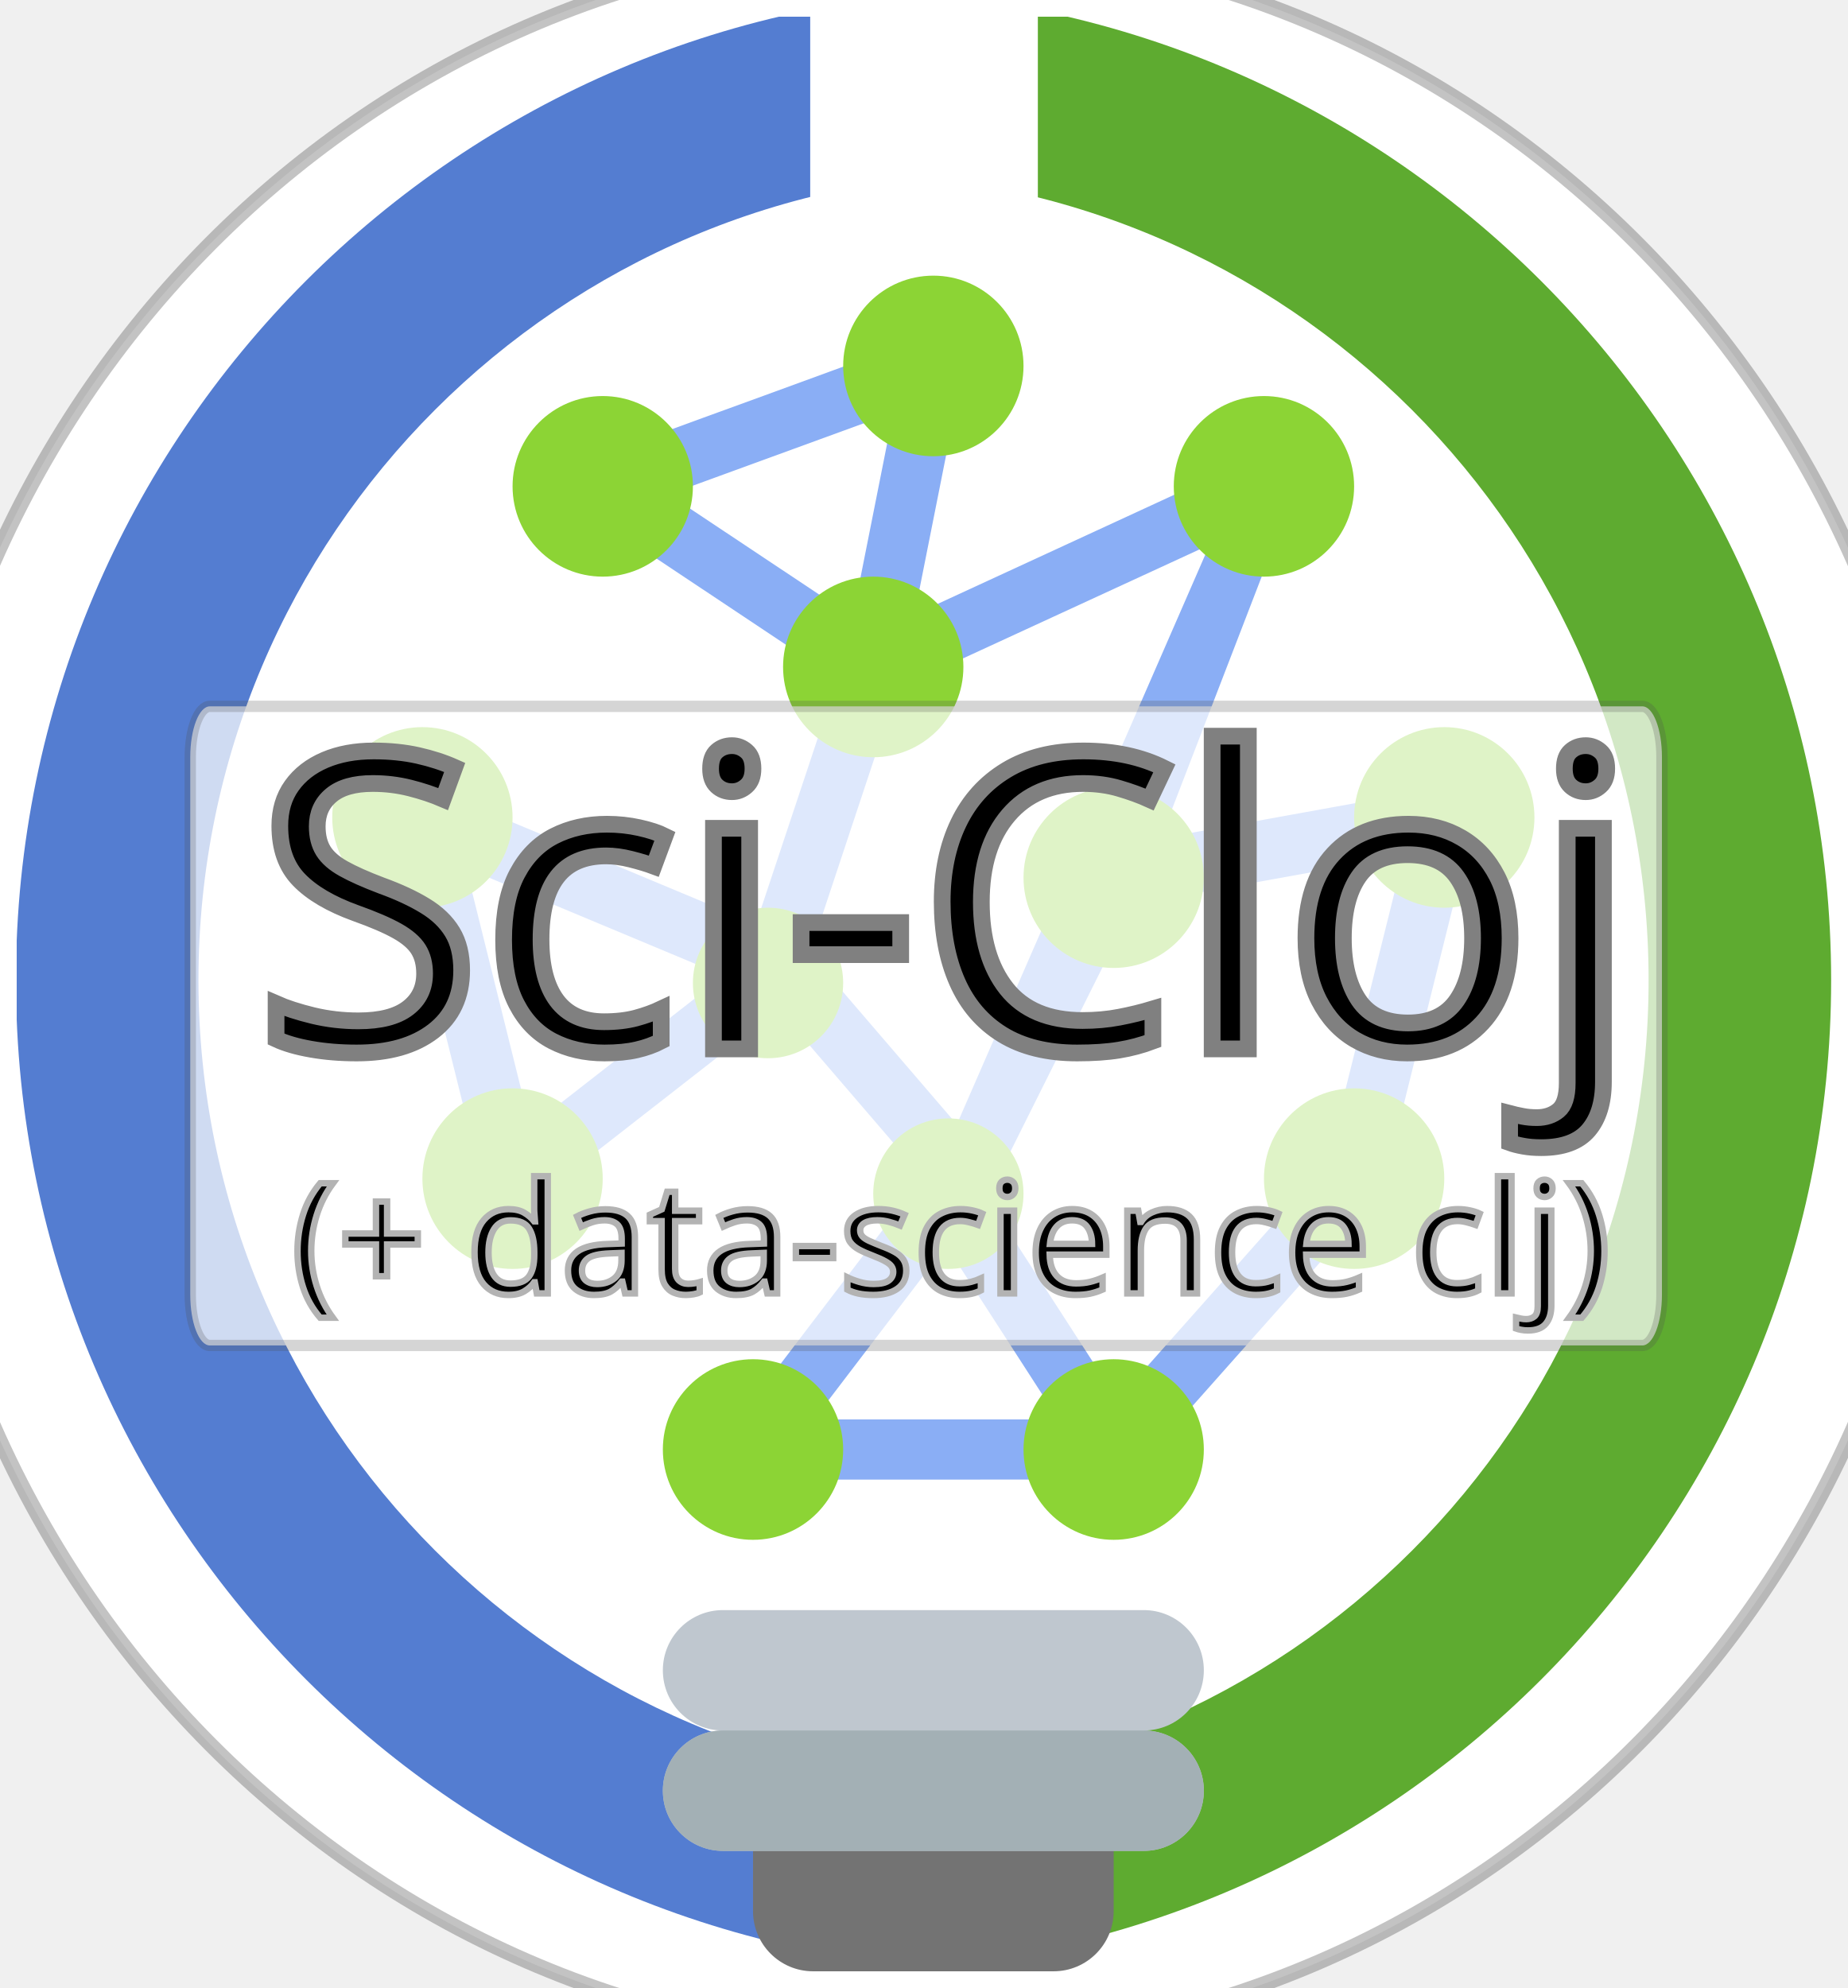
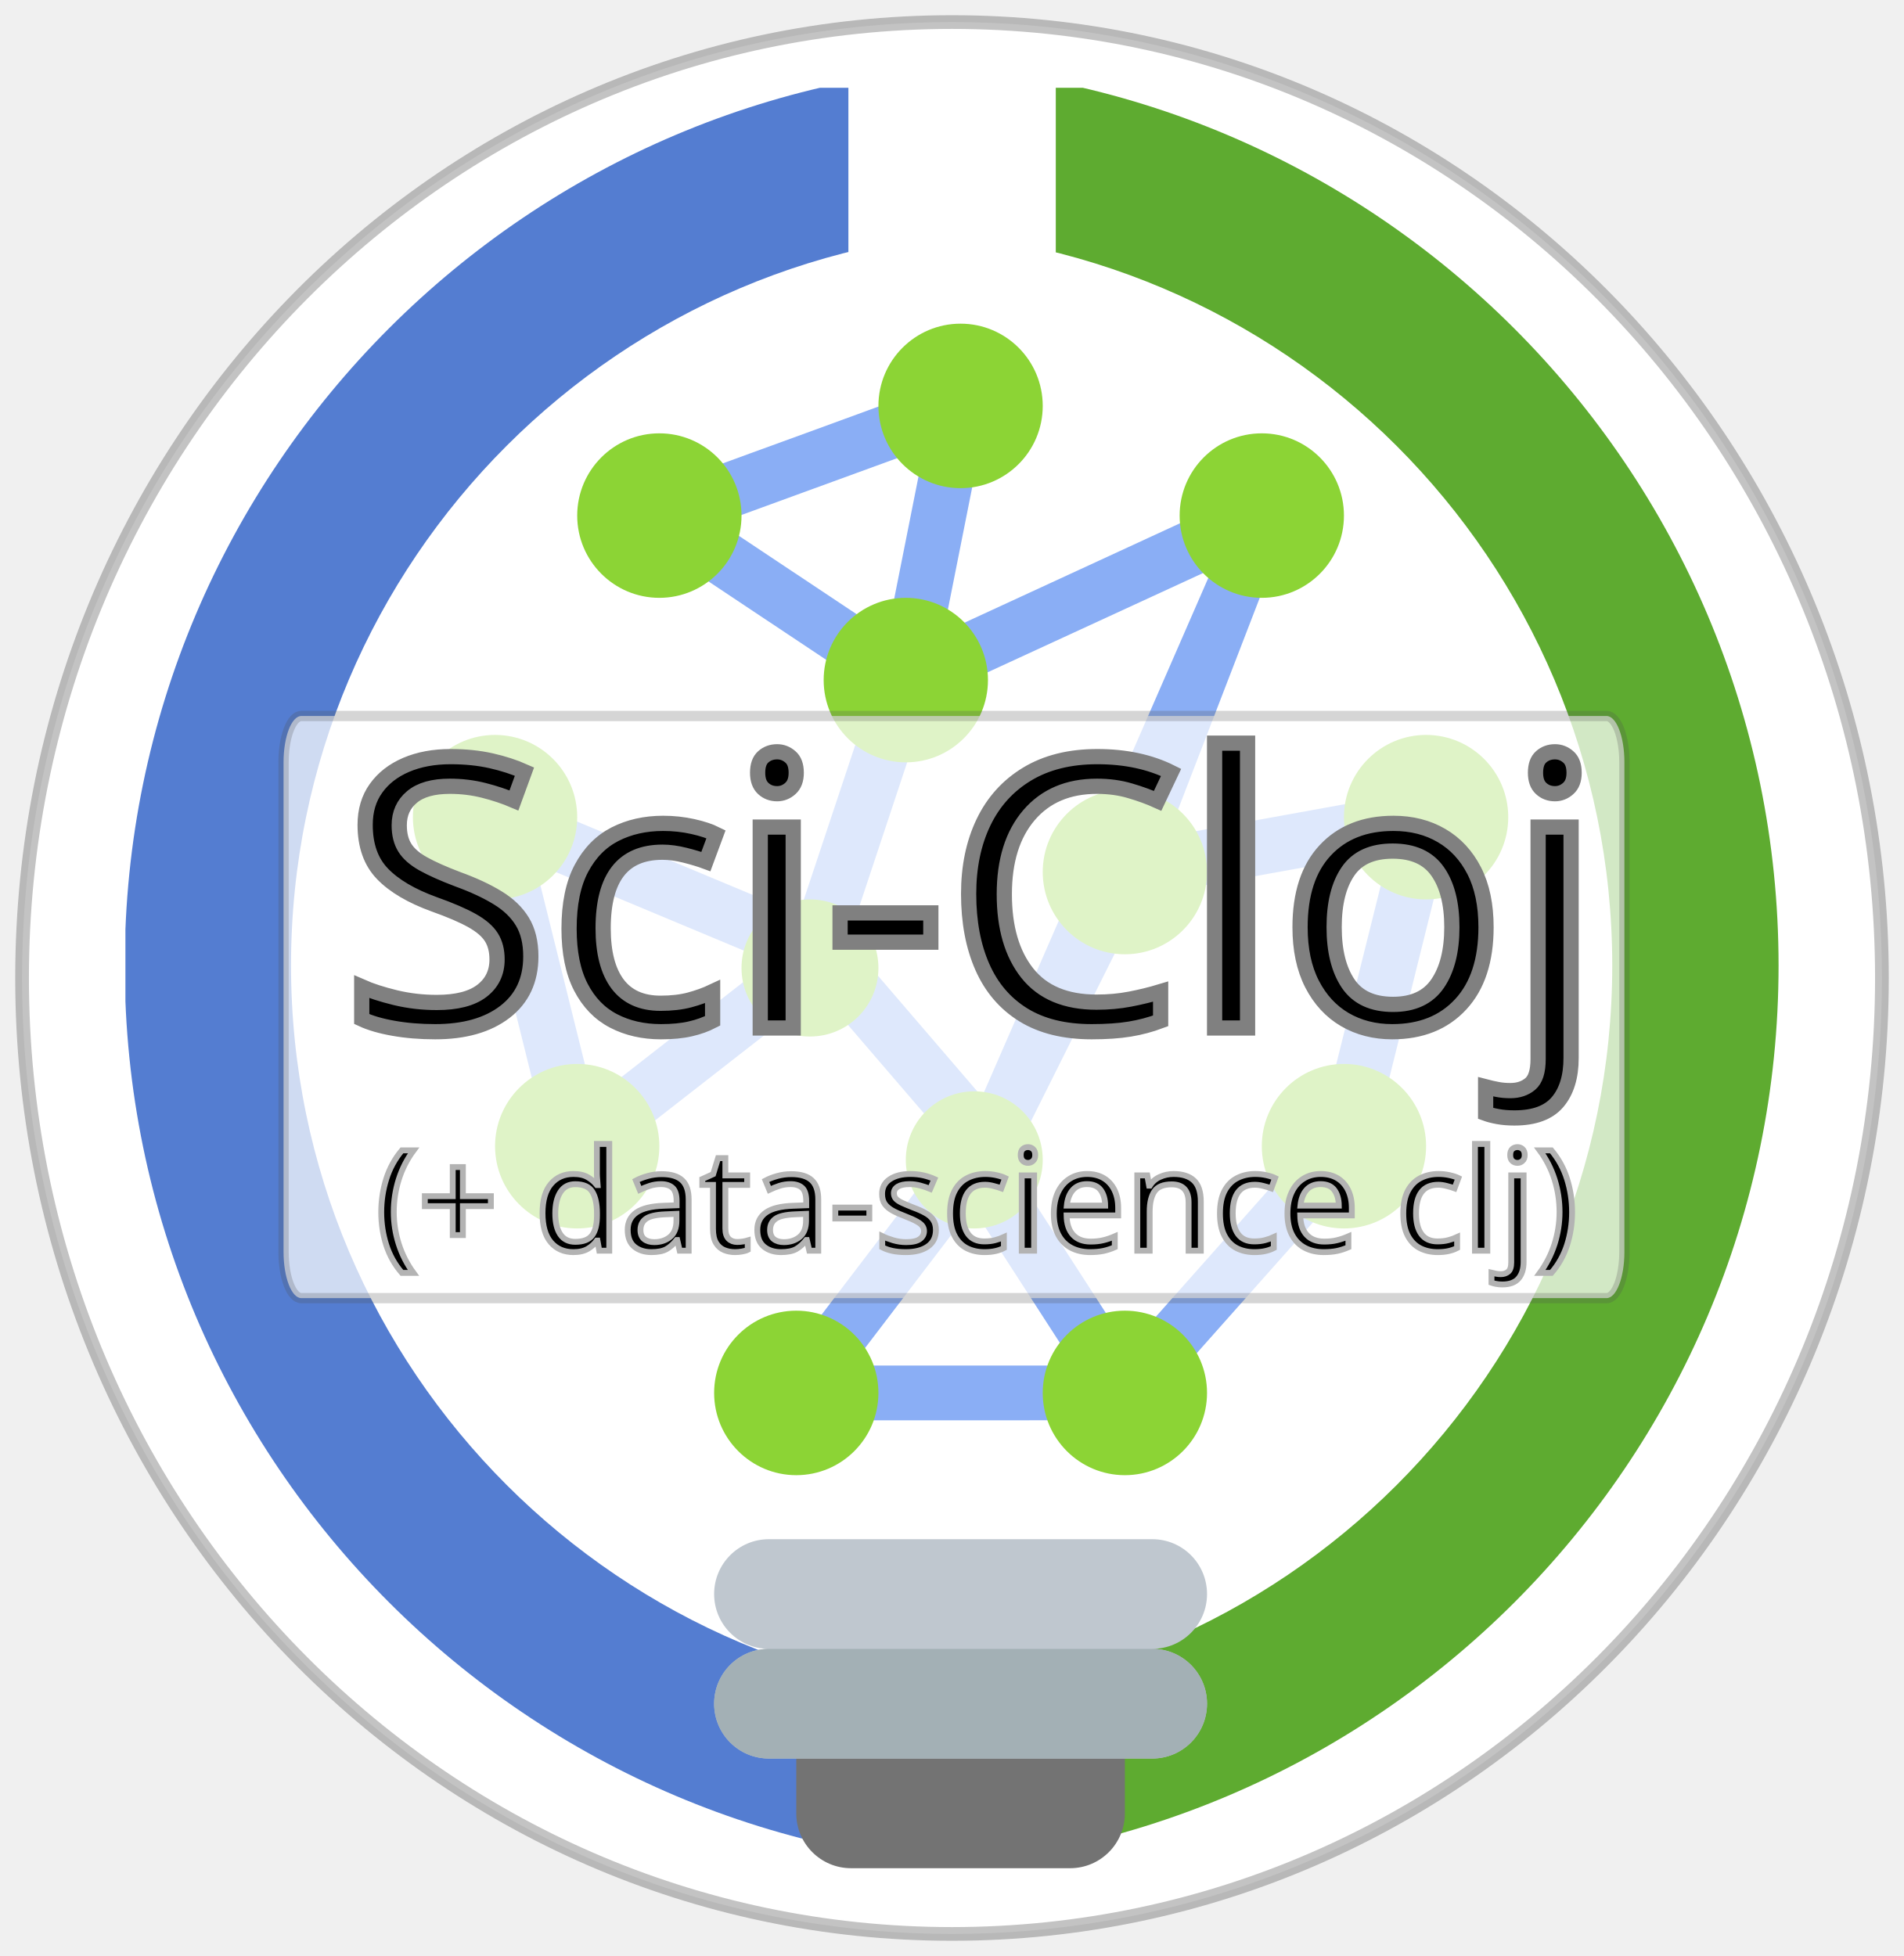
- <svg xmlns="http://www.w3.org/2000/svg" xmlns:xlink="http://www.w3.org/1999/xlink" width="442.453" height="476" viewBox="0 0 331.84 357" version="1.2" id="svg2475">
+ <svg xmlns="http://www.w3.org/2000/svg" xmlns:xlink="http://www.w3.org/1999/xlink" width="500.376" height="514.158" viewBox="0 0 375.282 385.618" version="1.2" id="svg2475">
  <defs id="defs2306">
    <g id="g2289">
      <symbol overflow="visible" id="glyph0-0">
        <path style="stroke:none" d="M 0.938,-16.344 H 12.766 V 0 H 0.938 Z m 9.969,14.703 v -13.062 H 2.797 v 13.062 z m 0,0" id="path2217" />
      </symbol>
      <symbol overflow="visible" id="glyph0-1">
        <path style="stroke:none" d="m 7.312,0.281 c -1.293,0 -2.543,-0.172 -3.75,-0.516 -1.211,-0.352 -2.18,-0.812 -2.906,-1.375 l 1.281,-2.844 c 0.695,0.512 1.523,0.922 2.484,1.234 0.969,0.312 1.938,0.469 2.906,0.469 1.07,0 1.863,-0.16 2.375,-0.484 0.52,-0.32 0.781,-0.742 0.781,-1.266 0,-0.395 -0.152,-0.719 -0.453,-0.969 C 9.727,-5.727 9.336,-5.938 8.859,-6.094 8.379,-6.25 7.738,-6.422 6.938,-6.609 5.688,-6.898 4.664,-7.191 3.875,-7.484 3.082,-7.785 2.398,-8.258 1.828,-8.906 c -0.562,-0.656 -0.844,-1.531 -0.844,-2.625 0,-0.945 0.254,-1.805 0.766,-2.578 0.508,-0.77 1.281,-1.379 2.312,-1.828 1.039,-0.457 2.305,-0.688 3.797,-0.688 1.051,0 2.07,0.125 3.062,0.375 1,0.25 1.875,0.609 2.625,1.078 l -1.172,2.875 c -1.512,-0.863 -3.023,-1.297 -4.531,-1.297 -1.062,0 -1.852,0.172 -2.359,0.516 -0.5,0.344 -0.75,0.797 -0.75,1.359 0,0.562 0.289,0.98 0.875,1.25 0.582,0.273 1.473,0.539 2.672,0.797 1.25,0.305 2.27,0.605 3.062,0.906 0.789,0.293 1.469,0.758 2.031,1.391 0.57,0.637 0.859,1.5 0.859,2.594 0,0.93 -0.262,1.777 -0.781,2.547 -0.523,0.773 -1.305,1.387 -2.344,1.844 C 10.066,0.055 8.801,0.281 7.312,0.281 Z m 0,0" id="path2220" />
      </symbol>
      <symbol overflow="visible" id="glyph0-2">
        <path style="stroke:none" d="m 9.75,0.281 c -1.656,0 -3.164,-0.359 -4.516,-1.078 C 3.891,-1.523 2.832,-2.531 2.062,-3.812 1.289,-5.102 0.906,-6.555 0.906,-8.172 c 0,-1.613 0.383,-3.062 1.156,-4.344 0.77,-1.289 1.828,-2.297 3.172,-3.016 1.352,-0.727 2.867,-1.094 4.547,-1.094 1.414,0 2.695,0.25 3.844,0.75 1.145,0.5 2.102,1.219 2.875,2.156 l -2.422,2.234 c -1.105,-1.281 -2.477,-1.922 -4.109,-1.922 -1.012,0 -1.918,0.227 -2.719,0.672 -0.793,0.449 -1.414,1.07 -1.859,1.859 -0.438,0.793 -0.656,1.695 -0.656,2.703 0,1.012 0.219,1.918 0.656,2.719 0.445,0.793 1.066,1.414 1.859,1.859 0.801,0.438 1.707,0.656 2.719,0.656 1.633,0 3.004,-0.645 4.109,-1.938 L 16.5,-2.641 c -0.773,0.949 -1.734,1.672 -2.891,2.172 -1.156,0.5 -2.445,0.75 -3.859,0.75 z m 0,0" id="path2223" />
      </symbol>
      <symbol overflow="visible" id="glyph0-3">
        <path style="stroke:none" d="M 1.938,-16.344 H 5.719 V 0 H 1.938 Z m 0,0" id="path2226" />
      </symbol>
      <symbol overflow="visible" id="glyph0-4">
        <path style="stroke:none" d="M 1.219,-8.031 H 7.812 v 2.922 H 1.219 Z m 0,0" id="path2229" />
      </symbol>
      <symbol overflow="visible" id="glyph0-5">
        <path style="stroke:none" d="m 1.938,-16.344 h 3.781 v 13.266 h 8.188 V 0 H 1.938 Z m 0,0" id="path2232" />
      </symbol>
      <symbol overflow="visible" id="glyph0-6">
        <path style="stroke:none" d="m 9.844,0.281 c -1.688,0 -3.215,-0.363 -4.578,-1.094 C 3.898,-1.551 2.832,-2.562 2.062,-3.844 1.289,-5.125 0.906,-6.566 0.906,-8.172 0.906,-9.773 1.289,-11.219 2.062,-12.5 2.832,-13.781 3.898,-14.785 5.266,-15.516 6.629,-16.254 8.156,-16.625 9.844,-16.625 c 1.695,0 3.223,0.371 4.578,1.109 1.352,0.73 2.422,1.734 3.203,3.016 0.781,1.281 1.172,2.727 1.172,4.328 0,1.605 -0.391,3.047 -1.172,4.328 -0.781,1.281 -1.852,2.293 -3.203,3.031 -1.355,0.73 -2.883,1.094 -4.578,1.094 z m 0,-3.219 c 0.969,0 1.836,-0.219 2.609,-0.656 0.781,-0.445 1.395,-1.066 1.844,-1.859 0.445,-0.801 0.672,-1.707 0.672,-2.719 0,-1.008 -0.227,-1.91 -0.672,-2.703 -0.449,-0.789 -1.062,-1.41 -1.844,-1.859 -0.773,-0.445 -1.641,-0.672 -2.609,-0.672 -0.961,0 -1.828,0.227 -2.609,0.672 -0.781,0.449 -1.398,1.07 -1.844,1.859 -0.438,0.793 -0.656,1.695 -0.656,2.703 0,1.012 0.219,1.918 0.656,2.719 0.445,0.793 1.062,1.414 1.844,1.859 0.781,0.438 1.648,0.656 2.609,0.656 z m 0,0" id="path2235" />
      </symbol>
      <symbol overflow="visible" id="glyph0-7">
        <path style="stroke:none" d="M 4.953,0.281 C 3.848,0.281 2.832,0.078 1.906,-0.328 0.977,-0.742 0.219,-1.332 -0.375,-2.094 L 1.734,-4.625 c 0.883,1.199 1.895,1.797 3.031,1.797 1.539,0 2.312,-0.898 2.312,-2.703 v -7.781 h -5.75 v -3.031 h 9.5 V -5.75 c 0,2.012 -0.5,3.523 -1.5,4.531 -0.992,1 -2.449,1.5 -4.375,1.5 z m 0,0" id="path2238" />
      </symbol>
      <symbol overflow="visible" id="glyph1-0">
        <path style="stroke:none" d="m 0.422,-7.422 h 5.375 V 0 h -5.375 z M 4.953,-0.75 v -5.938 h -3.688 V -0.75 Z m 0,0" id="path2241" />
      </symbol>
      <symbol overflow="visible" id="glyph1-1">
        <path style="stroke:none" d="M 2.094,2.062 C 1.676,1.414 1.352,0.672 1.125,-0.172 0.895,-1.023 0.781,-1.938 0.781,-2.906 0.781,-3.875 0.895,-4.785 1.125,-5.641 1.352,-6.492 1.676,-7.238 2.094,-7.875 H 3.688 c -0.449,0.793 -0.777,1.594 -0.984,2.406 -0.211,0.805 -0.312,1.656 -0.312,2.562 0,0.906 0.102,1.766 0.312,2.578 C 2.91,0.473 3.238,1.27 3.688,2.062 Z m 0,0" id="path2244" />
      </symbol>
      <symbol overflow="visible" id="glyph1-2">
        <path style="stroke:none" d="m 5.703,-3.062 h -1.844 v 1.797 H 2.5 V -3.062 H 0.656 V -4.359 H 2.5 V -6.156 h 1.359 v 1.797 h 1.844 z m 0,0" id="path2247" />
      </symbol>
      <symbol overflow="visible" id="glyph1-3">
        <path style="stroke:none" d="" id="path2250" />
      </symbol>
      <symbol overflow="visible" id="glyph1-4">
        <path style="stroke:none" d="M 0.875,-7.422 H 4.25 c 0.812,0 1.523,0.156 2.141,0.469 0.625,0.305 1.102,0.734 1.438,1.297 0.344,0.555 0.516,1.199 0.516,1.938 0,0.75 -0.172,1.406 -0.516,1.969 -0.336,0.555 -0.812,0.984 -1.438,1.297 C 5.773,-0.148 5.062,0 4.25,0 H 0.875 Z m 3.297,6.016 c 0.738,0 1.328,-0.207 1.766,-0.625 0.445,-0.414 0.672,-0.977 0.672,-1.688 0,-0.707 -0.227,-1.266 -0.672,-1.672 -0.438,-0.414 -1.027,-0.625 -1.766,-0.625 H 2.594 v 4.609 z m 0,0" id="path2253" />
      </symbol>
      <symbol overflow="visible" id="glyph1-5">
        <path style="stroke:none" d="m 5.766,-1.594 h -3.438 L 1.672,0 H -0.094 l 3.312,-7.422 h 1.688 L 8.234,0 h -1.812 z m -0.531,-1.297 -1.188,-2.844 -1.172,2.844 z m 0,0" id="path2256" />
      </symbol>
      <symbol overflow="visible" id="glyph1-6">
        <path style="stroke:none" d="m 2.422,-6.031 h -2.375 v -1.391 h 6.469 v 1.391 h -2.375 V 0 h -1.719 z m 0,0" id="path2259" />
      </symbol>
      <symbol overflow="visible" id="glyph1-7">
        <path style="stroke:none" d="m 0.547,-3.656 h 3 v 1.328 h -3 z m 0,0" id="path2262" />
      </symbol>
      <symbol overflow="visible" id="glyph1-8">
        <path style="stroke:none" d="m 3.328,0.125 c -0.594,0 -1.168,-0.078 -1.719,-0.234 -0.543,-0.156 -0.98,-0.363 -1.312,-0.625 L 0.875,-2.031 c 0.32,0.242 0.703,0.434 1.141,0.578 0.438,0.137 0.875,0.203 1.312,0.203 0.488,0 0.848,-0.07 1.078,-0.219 0.238,-0.145 0.359,-0.336 0.359,-0.578 0,-0.176 -0.074,-0.32 -0.219,-0.438 -0.137,-0.113 -0.312,-0.207 -0.531,-0.281 C 3.805,-2.836 3.52,-2.914 3.156,-3 2.582,-3.133 2.113,-3.27 1.75,-3.406 1.395,-3.539 1.086,-3.754 0.828,-4.047 c -0.25,-0.301 -0.375,-0.695 -0.375,-1.188 0,-0.438 0.113,-0.828 0.344,-1.172 0.227,-0.352 0.578,-0.629 1.047,-0.828 0.477,-0.207 1.055,-0.312 1.734,-0.312 0.469,0 0.926,0.059 1.375,0.172 0.457,0.105 0.859,0.266 1.203,0.484 L 5.625,-5.594 C 4.938,-5.977 4.25,-6.172 3.562,-6.172 c -0.48,0 -0.836,0.078 -1.062,0.234 -0.23,0.156 -0.344,0.359 -0.344,0.609 0,0.262 0.129,0.453 0.391,0.578 0.27,0.117 0.676,0.234 1.219,0.359 0.562,0.137 1.023,0.273 1.391,0.406 0.363,0.137 0.672,0.352 0.922,0.641 0.258,0.281 0.391,0.672 0.391,1.172 0,0.43 -0.121,0.82 -0.359,1.172 -0.23,0.344 -0.586,0.621 -1.062,0.828 C 4.578,0.023 4.004,0.125 3.328,0.125 Z m 0,0" id="path2265" />
      </symbol>
      <symbol overflow="visible" id="glyph1-9">
        <path style="stroke:none" d="M 4.438,0.125 C 3.676,0.125 2.988,-0.035 2.375,-0.359 1.77,-0.691 1.289,-1.148 0.938,-1.734 0.582,-2.316 0.406,-2.977 0.406,-3.719 c 0,-0.727 0.176,-1.383 0.531,-1.969 0.352,-0.582 0.832,-1.035 1.438,-1.359 0.613,-0.332 1.305,-0.5 2.078,-0.5 0.633,0 1.211,0.117 1.734,0.344 0.52,0.219 0.957,0.543 1.312,0.969 L 6.391,-5.219 c -0.5,-0.582 -1.121,-0.875 -1.859,-0.875 -0.461,0 -0.871,0.105 -1.234,0.312 -0.355,0.199 -0.637,0.48 -0.844,0.844 -0.199,0.355 -0.297,0.762 -0.297,1.219 0,0.461 0.098,0.871 0.297,1.234 0.207,0.367 0.488,0.648 0.844,0.844 0.363,0.199 0.773,0.297 1.234,0.297 0.738,0 1.359,-0.289 1.859,-0.875 L 7.5,-1.203 c -0.355,0.438 -0.793,0.773 -1.312,1 C 5.664,0.016 5.082,0.125 4.438,0.125 Z m 0,0" id="path2268" />
      </symbol>
      <symbol overflow="visible" id="glyph1-10">
        <path style="stroke:none" d="M 0.875,-7.422 H 2.594 V 0 H 0.875 Z m 0,0" id="path2271" />
      </symbol>
      <symbol overflow="visible" id="glyph1-11">
        <path style="stroke:none" d="M 6.625,-1.375 V 0 H 0.875 V -7.422 H 6.5 v 1.375 H 2.594 V -4.438 h 3.438 v 1.344 H 2.594 V -1.375 Z m 0,0" id="path2274" />
      </symbol>
      <symbol overflow="visible" id="glyph1-12">
        <path style="stroke:none" d="M 7.688,-7.422 V 0 H 6.281 L 2.578,-4.516 V 0 H 0.875 V -7.422 H 2.297 L 6,-2.922 v -4.5 z m 0,0" id="path2277" />
      </symbol>
      <symbol overflow="visible" id="glyph1-13">
        <path style="stroke:none" d="M 0.875,-7.422 H 2.594 V -1.406 H 6.328 V 0 H 0.875 Z m 0,0" id="path2280" />
      </symbol>
      <symbol overflow="visible" id="glyph1-14">
        <path style="stroke:none" d="m 2.25,0.125 c -0.5,0 -0.965,-0.094 -1.391,-0.281 -0.418,-0.188 -0.762,-0.453 -1.031,-0.797 L 0.781,-2.094 c 0.406,0.543 0.867,0.812 1.391,0.812 0.695,0 1.047,-0.41 1.047,-1.234 v -3.531 H 0.609 v -1.375 h 4.312 v 4.812 c 0,0.918 -0.23,1.605 -0.688,2.062 C 3.785,-0.098 3.125,0.125 2.25,0.125 Z m 0,0" id="path2283" />
      </symbol>
      <symbol overflow="visible" id="glyph1-15">
        <path style="stroke:none" d="M 0.109,2.062 C 0.555,1.27 0.883,0.473 1.094,-0.328 1.301,-1.141 1.406,-2 1.406,-2.906 c 0,-0.906 -0.105,-1.758 -0.312,-2.562 C 0.883,-6.281 0.555,-7.082 0.109,-7.875 H 1.688 c 0.426,0.637 0.754,1.383 0.984,2.234 0.238,0.844 0.359,1.758 0.359,2.734 0,0.98 -0.117,1.891 -0.344,2.734 -0.23,0.844 -0.562,1.586 -1,2.234 z m 0,0" id="path2286" />
      </symbol>
    </g>
    <clipPath id="clip1">
      <path d="M 24.648,0 H 167.148 V 350.762 H 24.648 Z m 0,0" id="path2291" />
    </clipPath>
    <clipPath id="clip2">
      <path d="m 208.027,0 h 142.5 v 350.785 h -142.5 z m 0,0" id="path2294" />
    </clipPath>
    <clipPath id="clip3">
      <path d="M 81.258,118 H 114 v 34 H 81.258 Z m 0,0" id="path2297" />
    </clipPath>
    <clipPath id="clip4">
      <path d="m 264,118 h 33.258 v 34 H 264 Z m 0,0" id="path2300" />
    </clipPath>
    <clipPath id="clip5">
      <path d="m 173,37.5 h 33 V 70 h -33 z m 0,0" id="path2303" />
    </clipPath>
  </defs>
-   <ellipse style="fill:#ffffff;fill-opacity:1;stroke:#000000;stroke-width:2.701;stroke-linecap:round;stroke-linejoin:round;stroke-opacity:0.236" id="path5156" cx="165.92" cy="178.5" rx="183.29" ry="188.459" />
-   <g style="fill:#000000;fill-opacity:1" id="g2404" transform="translate(-21.64844,3)">
+   <ellipse style="fill:#ffffff;fill-opacity:1;stroke:#000000;stroke-width:2.701;stroke-linecap:round;stroke-linejoin:round;stroke-opacity:0.236" id="path5156" cx="187.641" cy="192.809" rx="183.29" ry="188.459" />
+   <g style="fill:#000000;fill-opacity:1" id="g2404" transform="translate(0.07247242,17.30921)">
    <use xlink:href="#glyph1-3" x="121.464" y="191.212" id="use2402" width="100%" height="100%" />
  </g>
-   <g style="fill:#000000;fill-opacity:1" id="g2456" transform="translate(-21.64844,3)">
+   <g style="fill:#000000;fill-opacity:1" id="g2456" transform="translate(0.07247242,17.30921)">
    <use xlink:href="#glyph1-3" x="236.36" y="191.212" id="use2454" width="100%" height="100%" />
  </g>
-   <g id="g12294">
+   <g id="g12294" transform="translate(21.72091,14.30921)">
    <path style="fill:#8aaef5;fill-opacity:1;fill-rule:nonzero;stroke:none" d="m 238.285,209.035 -37.613,42.355 -23.406,-36.211 26.379,-52.785 48.43,-8.738 z m -68.355,14.676 20.137,31.188 H 146.148 Z M 145.41,171.16 161.18,123.652 217.223,97.828 171.828,201.922 Z M 120.109,88.793 160.422,74.078 153.125,110.773 Z M 95.254,202.324 83.719,155.895 129.996,175.234 Z M 259.008,141.473 c -0.254,0.019 -0.504,0.019 -0.758,0.062 l -49.801,9.016 23.594,-61.168 c 0.887,-2.277 0.086,-4.961 -1.918,-6.375 -1.496,-1.035 -3.711,-1.309 -5.398,-0.551 l -60.512,27.914 8.668,-43.602 c 0.019,-0.105 -0.023,-0.188 0,-0.293 0.293,-2.027 -0.613,-4.074 -2.34,-5.215 -3.5,-2.324 -9.109,0.93 -12.523,2.172 -6.98,2.555 -13.98,5.109 -20.957,7.664 -7.191,2.598 -14.359,5.238 -21.527,7.855 -3.059,1.098 -6.094,2.219 -9.152,3.336 -1.707,0.613 -3.078,2.387 -3.395,4.141 -0.379,2.09 0.57,4.223 2.258,5.445 l 45.141,30.066 -14.633,43.98 -56.211,-23.477 c -0.23,-0.105 -0.484,-0.086 -0.734,-0.148 -1.203,-0.781 -2.699,-1.121 -4.238,-0.738 -2.891,0.715 -4.641,3.652 -3.922,6.543 l 15.559,62.582 c -0.527,1.625 -0.359,3.484 0.781,4.941 1.074,1.371 2.656,2.09 4.258,2.09 1.18,0 2.34,-0.379 3.332,-1.141 l 45.266,-35.301 24.309,28.293 c -0.695,1.328 -0.801,2.848 -0.293,4.285 l -33.312,43.707 c -1.812,2.363 -1.352,5.762 1.012,7.578 0.969,0.738 2.129,1.098 3.266,1.098 0.824,0 1.605,-0.168 2.344,-0.527 0,0 62.785,0 62.891,-0.019 1.52,-0.191 2.805,-0.699 3.965,-1.816 l 43.18,-48.605 c 0.062,-0.062 0.082,-0.168 0.145,-0.254 0.316,-0.379 0.57,-0.824 0.762,-1.309 0.062,-0.148 0.148,-0.273 0.188,-0.441 0.043,-0.086 0.105,-0.191 0.148,-0.297 l 15.812,-63.617 c 0.59,-1.055 0.887,-2.258 0.656,-3.504 -0.508,-2.828 -3.059,-4.668 -5.906,-4.371" id="path2322" />
    <g clip-path="url(#clip1)" clip-rule="nonzero" id="g2316" transform="translate(-21.64844,3)">
      <path style="fill:#547dd1;fill-opacity:1;fill-rule:nonzero;stroke:none" d="m 24.508,173.012 c 0,97.98 79.734,177.711 177.715,177.711 v -32.781 c -79.914,0 -144.934,-65.016 -144.934,-144.93 0,-79.918 65.02,-144.934 144.934,-144.934 v -32.781 c -98.016,0 -177.715,79.73 -177.715,177.715 z m 0,0" id="path2314" />
    </g>
    <path style="fill:#8cd435;fill-opacity:1;fill-rule:nonzero;stroke:none" d="m 151.418,260.301 c 0,8.953 -7.25,16.215 -16.191,16.215 -8.938,0 -16.191,-7.262 -16.191,-16.215 0,-8.953 7.254,-16.215 16.191,-16.215 8.941,0 16.191,7.262 16.191,16.215" id="path2330" />
    <path style="fill:#8cd435;fill-opacity:1;fill-rule:nonzero;stroke:none" d="m 183.805,260.301 c 0,8.953 7.25,16.215 16.191,16.215 8.938,0 16.191,-7.262 16.191,-16.215 0,-8.953 -7.254,-16.215 -16.191,-16.215 -8.941,0 -16.191,7.262 -16.191,16.215" id="path2348" />
    <path style="fill:#8cd435;fill-opacity:1;fill-rule:nonzero;stroke:none" d="m 151.418,176.523 c 0,7.473 -6.027,13.512 -13.492,13.512 -7.465,0 -13.492,-6.039 -13.492,-13.512 0,-7.477 6.027,-13.516 13.492,-13.516 7.465,0 13.492,6.039 13.492,13.516" id="path2334" />
    <g clip-path="url(#clip2)" clip-rule="nonzero" id="g2320" transform="translate(-21.64844,3)">
      <path style="fill:#5eab30;fill-opacity:1;fill-rule:nonzero;stroke:none" d="m 350.488,173.035 c 0,-97.984 -79.73,-177.715 -177.711,-177.715 v 32.781 c 79.914,0 144.93,65.016 144.93,144.934 0,79.914 -65.016,144.93 -144.93,144.93 v 32.781 c 98.016,0 177.711,-79.73 177.711,-177.711 z m 0,0" id="path2318" />
    </g>
    <path style="fill:#8cd435;fill-opacity:1;fill-rule:nonzero;stroke:none" d="m 216.188,157.602 c 0,8.953 -7.254,16.219 -16.191,16.219 -8.941,0 -16.191,-7.266 -16.191,-16.219 0,-8.949 7.25,-16.215 16.191,-16.215 8.938,0 16.191,7.266 16.191,16.215" id="path2338" />
    <path style="fill:#8cd435;fill-opacity:1;fill-rule:nonzero;stroke:none" d="m 183.805,214.359 c 0,7.473 -6.031,13.512 -13.496,13.512 -7.461,0 -13.492,-6.039 -13.492,-13.512 0,-7.477 6.031,-13.516 13.492,-13.516 7.465,0 13.496,6.039 13.496,13.516" id="path2332" />
    <path style="fill:#8cd435;fill-opacity:1;fill-rule:nonzero;stroke:none" d="m 108.238,211.656 c 0,8.953 -7.25,16.215 -16.191,16.215 -8.938,0 -16.191,-7.262 -16.191,-16.215 0,-8.953 7.254,-16.215 16.191,-16.215 8.941,0 16.191,7.262 16.191,16.215" id="path2336" />
    <g clip-path="url(#clip3)" clip-rule="nonzero" id="g2344" transform="translate(-21.64844,12)">
      <path style="fill:#8cd435;fill-opacity:1;fill-rule:nonzero;stroke:none" d="m 113.695,134.793 c 0,8.953 -7.254,16.215 -16.191,16.215 -8.941,0 -16.191,-7.262 -16.191,-16.215 0,-8.953 7.25,-16.215 16.191,-16.215 8.938,0 16.191,7.262 16.191,16.215" id="path2342" />
    </g>
    <g clip-path="url(#clip4)" clip-rule="nonzero" id="g2354" transform="translate(-21.64844,12)">
      <path style="fill:#8cd435;fill-opacity:1;fill-rule:nonzero;stroke:none" d="m 264.824,134.793 c 0,8.953 7.254,16.215 16.191,16.215 8.941,0 16.191,-7.262 16.191,-16.215 0,-8.953 -7.25,-16.215 -16.191,-16.215 -8.938,0 -16.191,7.262 -16.191,16.215" id="path2352" />
    </g>
    <path style="fill:#8cd435;fill-opacity:1;fill-rule:nonzero;stroke:none" d="m 226.984,211.656 c 0,8.953 7.25,16.215 16.191,16.215 8.938,0 16.191,-7.262 16.191,-16.215 0,-8.953 -7.254,-16.215 -16.191,-16.215 -8.941,0 -16.191,7.262 -16.191,16.215" id="path2350" />
    <path style="fill:#8cd435;fill-opacity:1;fill-rule:nonzero;stroke:none" d="m 173.008,119.766 c 0,8.953 -7.254,16.219 -16.191,16.219 -8.941,0 -16.191,-7.266 -16.191,-16.219 0,-8.949 7.25,-16.215 16.191,-16.215 8.938,0 16.191,7.266 16.191,16.215" id="path2340" />
    <rect style="fill:#ffffff;fill-opacity:0.72;stroke:#4d4d4d;stroke-width:2.034;stroke-linecap:round;stroke-linejoin:round;stroke-opacity:0.236" id="rect3125" width="264.285" height="114.766" x="34.169" y="126.846" rx="3.516" ry="9.1" />
    <path style="fill:#737373;fill-opacity:1;fill-rule:nonzero;stroke:none" d="m 189.199,354 h -43.176 c -5.969,0 -10.797,-4.836 -10.797,-10.809 v -16.219 h 64.77 v 16.219 c 0,5.973 -4.828,10.809 -10.797,10.809" id="path2324" />
    <path style="fill:#bfc7cf;fill-opacity:1;fill-rule:nonzero;stroke:none" d="m 205.395,310.758 c 5.965,0 10.793,-4.836 10.793,-10.809 0,-5.977 -4.828,-10.812 -10.793,-10.812 h -75.566 c -5.965,0 -10.793,4.836 -10.793,10.812 0,5.973 4.828,10.809 10.793,10.809 -5.965,0 -10.793,4.836 -10.793,10.812 0,5.973 4.828,10.809 10.793,10.809 h 75.566 c 5.965,0 10.793,-4.836 10.793,-10.809 0,-5.977 -4.828,-10.812 -10.793,-10.812" id="path2326" />
    <path style="fill:#a3b0b5;fill-opacity:1;fill-rule:nonzero;stroke:none" d="m 205.395,332.379 h -75.566 c -5.965,0 -10.793,-4.836 -10.793,-10.809 0,-5.977 4.828,-10.812 10.793,-10.812 h 75.566 c 5.965,0 10.793,4.836 10.793,10.812 0,5.973 -4.828,10.809 -10.793,10.809" id="path2328" />
    <path style="fill:#8cd435;fill-opacity:1;fill-rule:nonzero;stroke:none" d="m 124.434,87.336 c 0,8.953 -7.254,16.215 -16.195,16.215 -8.937,0 -16.191,-7.262 -16.191,-16.215 0,-8.953 7.254,-16.215 16.191,-16.215 8.941,0 16.195,7.262 16.195,16.215" id="path2346" />
    <path style="fill:#8cd435;fill-opacity:1;fill-rule:nonzero;stroke:none" d="m 210.789,87.336 c 0,8.953 7.254,16.215 16.195,16.215 8.938,0 16.191,-7.262 16.191,-16.215 0,-8.953 -7.254,-16.215 -16.191,-16.215 -8.941,0 -16.195,7.262 -16.195,16.215" id="path2356" />
    <g clip-path="url(#clip5)" clip-rule="nonzero" id="g2360" transform="translate(-21.64844,12)">
      <path style="fill:#8cd435;fill-opacity:1;fill-rule:nonzero;stroke:none" d="m 205.453,53.715 c 0,8.953 -7.254,16.215 -16.195,16.215 -8.938,0 -16.191,-7.262 -16.191,-16.215 0,-8.953 7.254,-16.215 16.191,-16.215 8.941,0 16.195,7.262 16.195,16.215" id="path2358" />
    </g>
    <text xml:space="preserve" style="font-size:73.89px;line-height:1.25;font-family:Ubuntu;-inkscape-font-specification:Ubuntu;letter-spacing:0px;word-spacing:0px;writing-mode:lr-tb;stroke:#808080;stroke-width:3;stroke-miterlimit:4;stroke-dasharray:none" x="45.812" y="188.355" id="text3129">
      <tspan id="tspan3127" x="45.812" y="188.355" style="stroke:#808080;stroke-width:3;stroke-miterlimit:4;stroke-dasharray:none">Sci-Cloj</tspan>
    </text>
    <text xml:space="preserve" style="font-size:27.709px;line-height:1.25;font-family:Ubuntu;-inkscape-font-specification:Ubuntu;letter-spacing:0px;word-spacing:0px;writing-mode:lr-tb;stroke:#b3b3b3;stroke-width:1.155" x="52.314" y="232.261" id="text3133">
      <tspan id="tspan3131" x="52.314" y="232.261" style="font-size:27.709px;stroke:#b3b3b3;stroke-width:1.155">(+ data-science clj)</tspan>
    </text>
  </g>
</svg>
